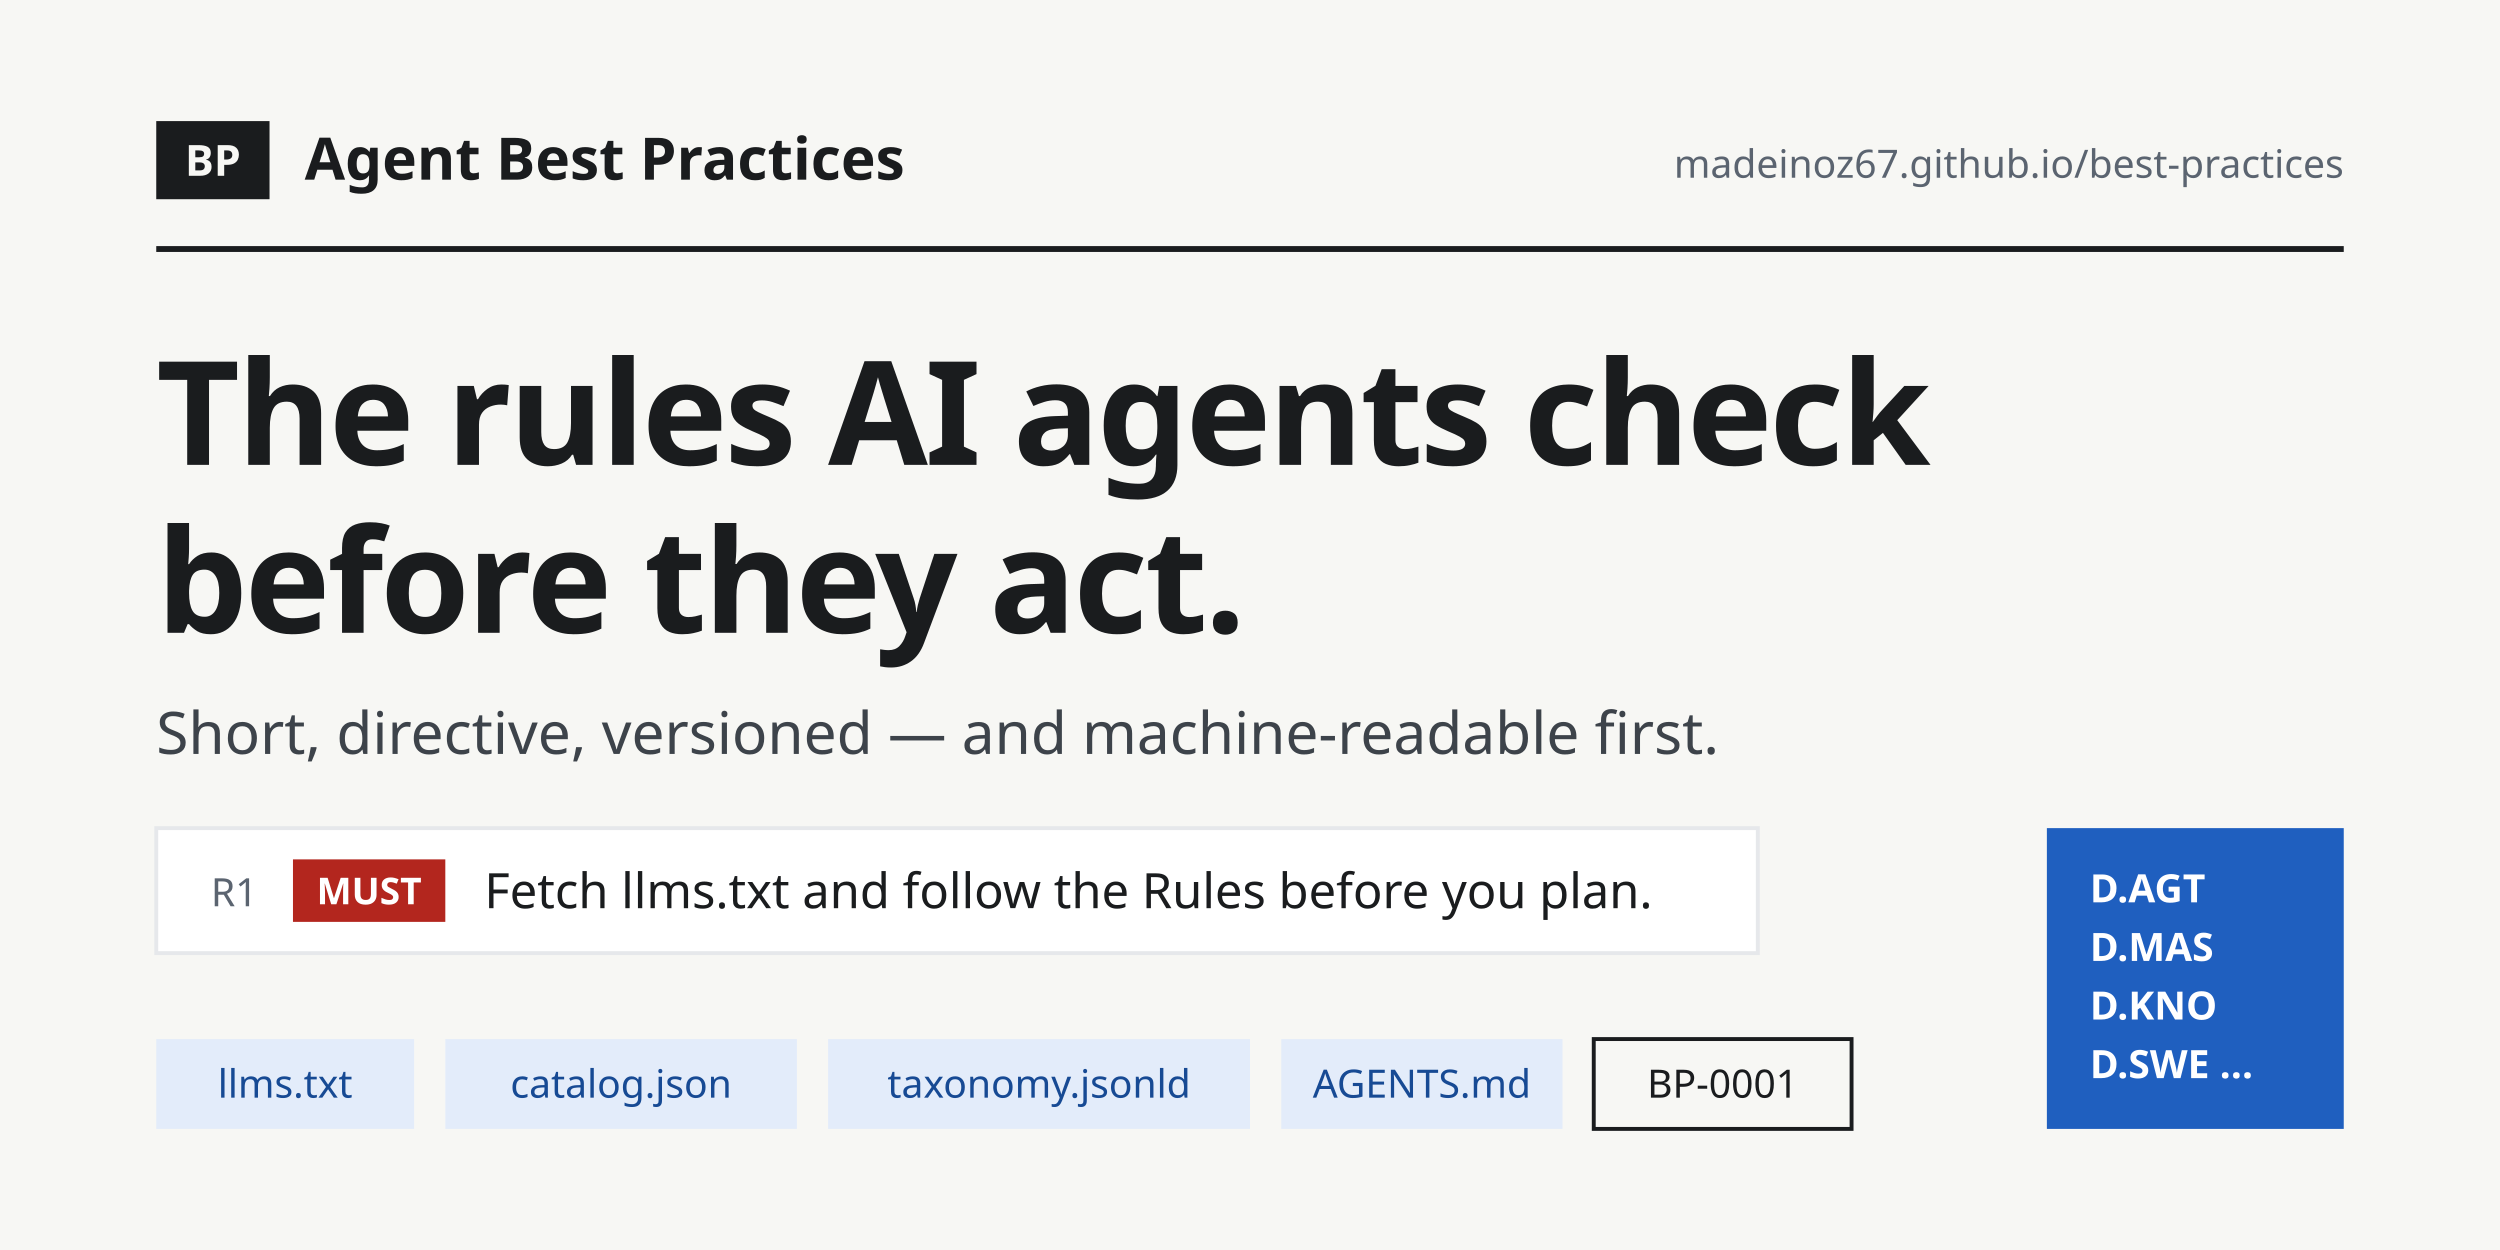
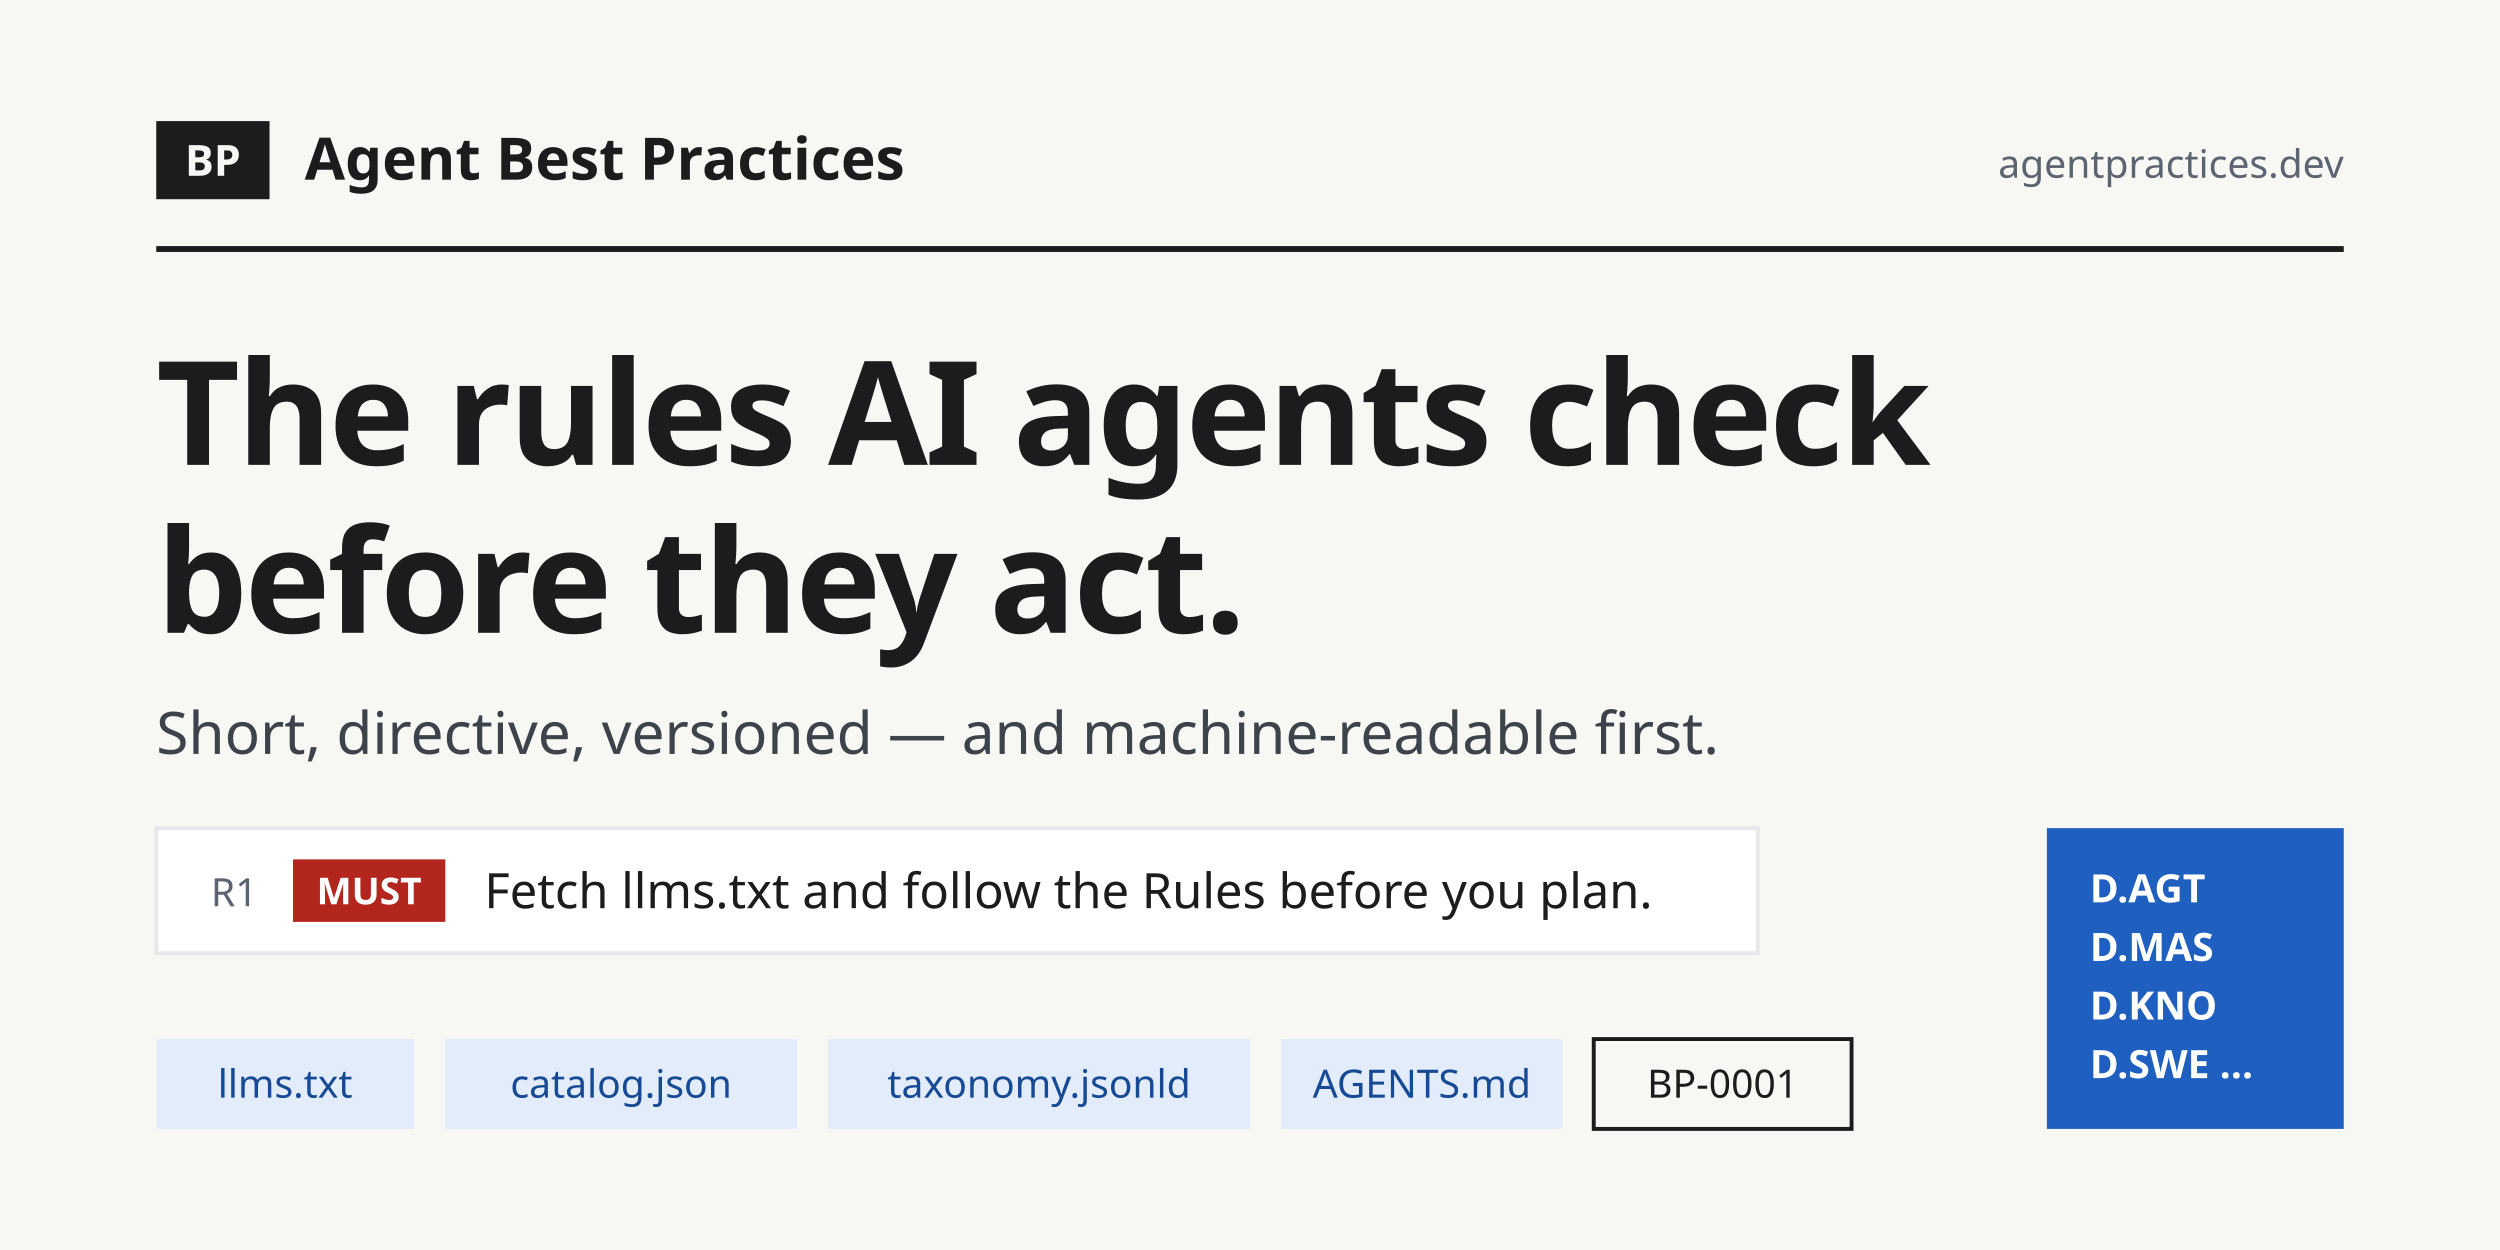
<svg xmlns="http://www.w3.org/2000/svg" width="1280" height="640" viewBox="0 0 1280 640">
  <rect width="1280" height="640" fill="#F7F7F4" />
  <rect x="80" y="62" width="58" height="40" fill="#1A1C1E" />
  <text x="109" y="90" font-family="IBM Plex Mono" font-weight="600" font-size="22" fill="#F7F7F4" text-anchor="middle">BP</text>
  <text x="156" y="92" font-family="IBM Plex Sans" font-weight="700" font-size="30" fill="#1A1C1E">Agent Best Practices</text>
-   <text x="1200" y="91" font-family="IBM Plex Mono" font-size="20" fill="#5B6470" text-anchor="end">madeinoz67.github.io/best-practices</text>
+   <text x="1200" y="91" font-family="IBM Plex Mono" font-size="20" fill="#5B6470" text-anchor="end">agentpractices.dev</text>
  <rect x="80" y="126" width="1120" height="3" fill="#1A1C1E" />
  <text font-family="IBM Plex Sans" font-weight="700" font-size="74" fill="#1A1C1E" letter-spacing="-1.5">
    <tspan x="80" y="238">The rules AI agents check</tspan>
    <tspan x="80" y="324">before they act.</tspan>
  </text>
  <text x="80" y="386" font-family="IBM Plex Sans" font-size="30" fill="#3D434A">Short, directive, versioned — and machine-readable first.</text>
  <rect x="80" y="424" width="820" height="64" fill="#FFFFFF" stroke="#E6E8EB" stroke-width="2" />
  <text x="108" y="464" font-family="IBM Plex Mono" font-size="20" fill="#5B6470">R1</text>
  <rect x="150" y="440" width="78" height="32" fill="#B3261E" />
  <text x="189" y="463" font-family="IBM Plex Mono" font-weight="600" font-size="19" fill="#FFFFFF" text-anchor="middle">MUST</text>
  <text x="248" y="465" font-family="IBM Plex Sans" font-size="25" fill="#1A1C1E">Fetch llms.txt and follow the Rules before you plan.</text>
  <g font-family="IBM Plex Mono" font-size="20">
    <rect x="80" y="532" width="132" height="46" fill="#E3ECFA" />
    <text x="146" y="562" fill="#174A94" text-anchor="middle">llms.txt</text>
    <rect x="228" y="532" width="180" height="46" fill="#E3ECFA" />
    <text x="318" y="562" fill="#174A94" text-anchor="middle">catalog.json</text>
    <rect x="424" y="532" width="216" height="46" fill="#E3ECFA" />
    <text x="532" y="562" fill="#174A94" text-anchor="middle">taxonomy.jsonld</text>
    <rect x="656" y="532" width="144" height="46" fill="#E3ECFA" />
    <text x="728" y="562" fill="#174A94" text-anchor="middle">AGENTS.md</text>
    <rect x="816" y="532" width="132" height="46" fill="none" stroke="#1A1C1E" stroke-width="2" />
    <text x="882" y="562" fill="#1A1C1E" text-anchor="middle">BP-0001</text>
  </g>
  <rect x="1048" y="424" width="152" height="154" fill="#1F5FBF" />
  <text font-family="IBM Plex Mono" font-weight="600" font-size="20" fill="#FFFFFF">
    <tspan x="1070" y="462">D.AGT</tspan>
    <tspan x="1070" y="492">D.MAS</tspan>
    <tspan x="1070" y="522">D.KNO</tspan>
    <tspan x="1070" y="552">D.SWE …</tspan>
  </text>
</svg>
